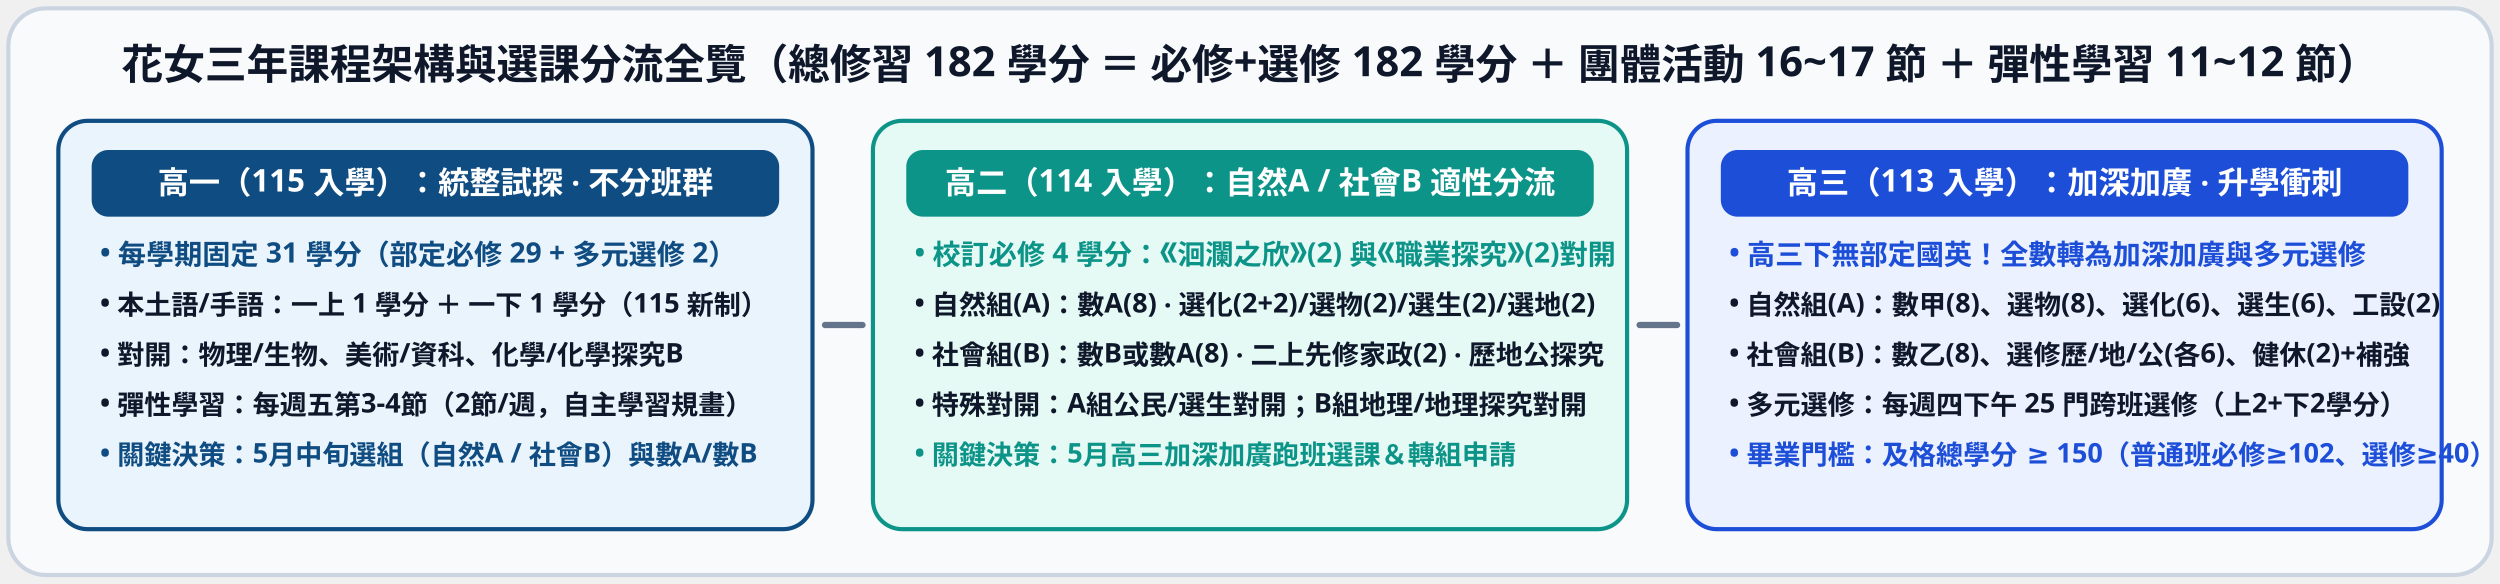
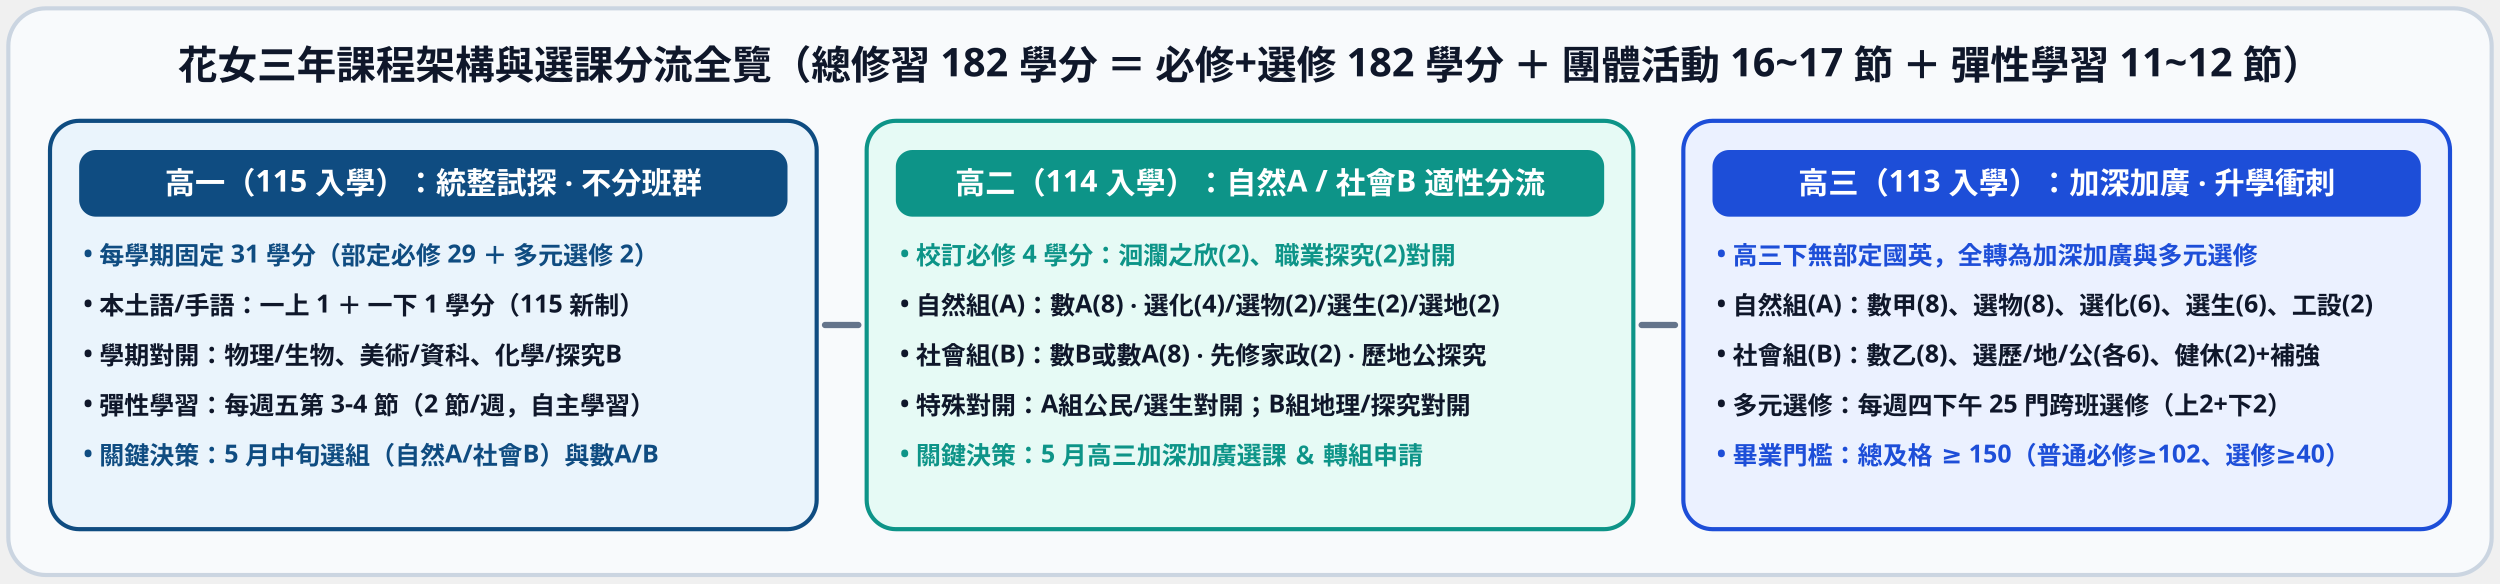
<svg xmlns="http://www.w3.org/2000/svg" viewBox="0 0 1200 280" width="100%" height="100%">
  <rect x="4" y="4" width="1192" height="272" rx="18" fill="#F8FAFC" stroke="#CBD5E1" stroke-width="2" />
-   <text x="600" y="38" text-anchor="middle" font-family="'Noto Sans TC', 'PingFang TC', sans-serif" font-size="20" font-weight="900" fill="#0F172A">
+   <text x="600" y="38" text-anchor="middle" font-family="'Noto Sans TC', 'PingFang TC', sans-serif" font-size="19" font-weight="900" fill="#0F172A">
    花女三年課程架構與選課分流全覽（總修習 182 學分 ＝ 必修+選修 182 學分 ＋ 團體活動 16~17 節 ＋ 彈性學習 11~12 節）
  </text>
-   <g transform="translate(28, 58)">
-     <rect x="0" y="0" width="362" height="196" rx="14" fill="#EAF4FC" stroke="#0F4C81" stroke-width="2" />
-     <rect x="16" y="14" width="330" height="32" rx="8" fill="#0F4C81" />
-     <text x="181" y="35" text-anchor="middle" font-family="'Noto Sans TC', sans-serif" font-size="15" font-weight="800" fill="#FFFFFF">高一（115 入學）：統整試探 ‧ 不分班群</text>
-     <text x="20" y="68" font-family="'Noto Sans TC', sans-serif" font-size="13.5" font-weight="700" fill="#0F4C81">• 每學期固定 31 學分（部定必修 29 + 多元選修 2）</text>
-     <text x="20" y="92" font-family="'Noto Sans TC', sans-serif" font-size="13" font-weight="600" fill="#0F172A">• 本土語/手語：一上 1 學分 ＋ 一下 1 學分（115 新制）</text>
-     <text x="20" y="116" font-family="'Noto Sans TC', sans-serif" font-size="13" font-weight="600" fill="#0F172A">• 對開：物理/生物、美術/資科、化學/化學探究B</text>
-     <text x="20" y="140" font-family="'Noto Sans TC', sans-serif" font-size="13" font-weight="600" fill="#0F172A">• 彈性學習：每週五第3-4節（2節/週，自主學習規畫）</text>
-     <text x="20" y="164" font-family="'Noto Sans TC', sans-serif" font-size="13" font-weight="700" fill="#0F4C81">• 關鍵決策：5月中旬選組（自然A / 社會B）與數A/數B</text>
+   <g transform="translate(24, 58)">
+     <rect x="0" y="0" width="368" height="196" rx="14" fill="#EAF4FC" stroke="#0F4C81" stroke-width="2" />
+     <rect x="14" y="14" width="340" height="32" rx="8" fill="#0F4C81" />
+     <text x="184" y="35" text-anchor="middle" font-family="'Noto Sans TC', sans-serif" font-size="14.5" font-weight="800" fill="#FFFFFF">高一（115 入學）：統整試探 ‧ 不分班群</text>
+     <text x="16" y="68" font-family="'Noto Sans TC', sans-serif" font-size="12" font-weight="700" fill="#0F4C81">• 每學期固定 31 學分（部定必修 29 ＋ 多元選修 2）</text>
+     <text x="16" y="92" font-family="'Noto Sans TC', sans-serif" font-size="12" font-weight="600" fill="#0F172A">• 本土語/手語：一上 1 ＋ 一下 1 學分（115 新制）</text>
+     <text x="16" y="116" font-family="'Noto Sans TC', sans-serif" font-size="12" font-weight="600" fill="#0F172A">• 學期對開：物理/生物、美術/資科、化學/探究B</text>
+     <text x="16" y="140" font-family="'Noto Sans TC', sans-serif" font-size="12" font-weight="600" fill="#0F172A">• 彈性學習：每週五第 3-4 節（2 節/週，自主學習）</text>
+     <text x="16" y="164" font-family="'Noto Sans TC', sans-serif" font-size="12" font-weight="700" fill="#0F4C81">• 關鍵決策：5 月中旬選組（自然A/社會B）與數A/B</text>
  </g>
-   <path d="M 396 156 L 414 156" stroke="#64748B" stroke-width="3" stroke-linecap="round" />
-   <g transform="translate(419, 58)">
-     <rect x="0" y="0" width="362" height="196" rx="14" fill="#E6FAF5" stroke="#0D9488" stroke-width="2" />
-     <rect x="16" y="14" width="330" height="32" rx="8" fill="#0D9488" />
-     <text x="181" y="35" text-anchor="middle" font-family="'Noto Sans TC', sans-serif" font-size="15" font-weight="800" fill="#FFFFFF">高二（114 入學）：自然A / 社會B 適性分流</text>
-     <text x="20" y="68" font-family="'Noto Sans TC', sans-serif" font-size="13.5" font-weight="700" fill="#0D9488">• 校訂必修 4 學分：《洄瀾之欣》(2) 與《職業探究》(2)對開</text>
-     <text x="20" y="92" font-family="'Noto Sans TC', sans-serif" font-size="13" font-weight="600" fill="#0F172A">• 自然組(A)：數A(8) ‧ 選化(2+2)/選物(2)/選生(2)/選地(2)</text>
-     <text x="20" y="116" font-family="'Noto Sans TC', sans-serif" font-size="13" font-weight="600" fill="#0F172A">• 社會組(B)：數B或數A(8) ‧ 二上先修家政(2) ‧ 歷地公探究</text>
-     <text x="20" y="140" font-family="'Noto Sans TC', sans-serif" font-size="13" font-weight="600" fill="#0F172A">• 特殊對開：A組公民/選生對開；B組地理/地理探究對開</text>
-     <text x="20" y="164" font-family="'Noto Sans TC', sans-serif" font-size="13" font-weight="700" fill="#0D9488">• 關鍵決策：5月高三加深加廣跑班選課＆轉組申請</text>
+   <path d="M 396 156 L 412 156" stroke="#64748B" stroke-width="3" stroke-linecap="round" />
+   <g transform="translate(416, 58)">
+     <rect x="0" y="0" width="368" height="196" rx="14" fill="#E6FAF5" stroke="#0D9488" stroke-width="2" />
+     <rect x="14" y="14" width="340" height="32" rx="8" fill="#0D9488" />
+     <text x="184" y="35" text-anchor="middle" font-family="'Noto Sans TC', sans-serif" font-size="14.5" font-weight="800" fill="#FFFFFF">高二（114 入學）：自然A / 社會B 適性分流</text>
+     <text x="16" y="68" font-family="'Noto Sans TC', sans-serif" font-size="12" font-weight="700" fill="#0D9488">• 校訂必修 4 學分：洄瀾之欣(2)、職業探究(2)對開</text>
+     <text x="16" y="92" font-family="'Noto Sans TC', sans-serif" font-size="12" font-weight="600" fill="#0F172A">• 自然組(A)：數A(8) ‧ 選化(4)/選物(2)/選生(2)/選地(2)</text>
+     <text x="16" y="116" font-family="'Noto Sans TC', sans-serif" font-size="12" font-weight="600" fill="#0F172A">• 社會組(B)：數B或數A(8) ‧ 先修家政(2) ‧ 歷地公探究</text>
+     <text x="16" y="140" font-family="'Noto Sans TC', sans-serif" font-size="12" font-weight="600" fill="#0F172A">• 特殊對開：A組公民/選生對開；B組地理/探究對開</text>
+     <text x="16" y="164" font-family="'Noto Sans TC', sans-serif" font-size="12" font-weight="700" fill="#0D9488">• 關鍵決策：5 月高三加深加廣選課 ＆ 轉組申請</text>
  </g>
-   <path d="M 787 156 L 805 156" stroke="#64748B" stroke-width="3" stroke-linecap="round" />
-   <g transform="translate(810, 58)">
-     <rect x="0" y="0" width="362" height="196" rx="14" fill="#EBF1FF" stroke="#1D4ED8" stroke-width="2" />
-     <rect x="16" y="14" width="330" height="32" rx="8" fill="#1D4ED8" />
-     <text x="181" y="35" text-anchor="middle" font-family="'Noto Sans TC', sans-serif" font-size="15" font-weight="800" fill="#FFFFFF">高三（113 入學）：加深加廣 ‧ 升學衝刺</text>
-     <text x="20" y="68" font-family="'Noto Sans TC', sans-serif" font-size="13.5" font-weight="700" fill="#1D4ED8">• 高三下無部定國英！全數轉為加深加廣與多元選修</text>
-     <text x="20" y="92" font-family="'Noto Sans TC', sans-serif" font-size="13" font-weight="600" fill="#0F172A">• 自然組(A)：數甲(8)、選物(8)、選化(6)、選生(6)、工設(2)</text>
-     <text x="20" y="116" font-family="'Noto Sans TC', sans-serif" font-size="13" font-weight="600" fill="#0F172A">• 社會組(B)：數乙(8)、選修歷/地/公(各6)、健休(2)+補強</text>
-     <text x="20" y="140" font-family="'Noto Sans TC', sans-serif" font-size="13" font-weight="600" fill="#0F172A">• 多元選修：每週四下午 25 門跨班選修（上2+下2學分）</text>
-     <text x="20" y="164" font-family="'Noto Sans TC', sans-serif" font-size="13" font-weight="700" fill="#1D4ED8">• 畢業門檻：及格總學分 ≥ 150（普通班必修≥102、選修≥40）</text>
+   <path d="M 788 156 L 804 156" stroke="#64748B" stroke-width="3" stroke-linecap="round" />
+   <g transform="translate(808, 58)">
+     <rect x="0" y="0" width="368" height="196" rx="14" fill="#EBF1FF" stroke="#1D4ED8" stroke-width="2" />
+     <rect x="14" y="14" width="340" height="32" rx="8" fill="#1D4ED8" />
+     <text x="184" y="35" text-anchor="middle" font-family="'Noto Sans TC', sans-serif" font-size="14.5" font-weight="800" fill="#FFFFFF">高三（113 入學）：加深加廣 ‧ 升學衝刺</text>
+     <text x="16" y="68" font-family="'Noto Sans TC', sans-serif" font-size="12" font-weight="700" fill="#1D4ED8">• 高三下無部定國英，全轉為加深加廣與多元選修</text>
+     <text x="16" y="92" font-family="'Noto Sans TC', sans-serif" font-size="12" font-weight="600" fill="#0F172A">• 自然組(A)：數甲(8)、選物(8)、選化(6)、選生(6)、工設(2)</text>
+     <text x="16" y="116" font-family="'Noto Sans TC', sans-serif" font-size="12" font-weight="600" fill="#0F172A">• 社會組(B)：數乙(8)、選歷/地/公(各6)、健休(2)+補強</text>
+     <text x="16" y="140" font-family="'Noto Sans TC', sans-serif" font-size="12" font-weight="600" fill="#0F172A">• 多元選修：每週四下午 25 門跨班選修（上2+下2）</text>
+     <text x="16" y="164" font-family="'Noto Sans TC', sans-serif" font-size="12" font-weight="700" fill="#1D4ED8">• 畢業門檻：總及格 ≥ 150（普通必修≥102、選修≥40）</text>
  </g>
</svg>
